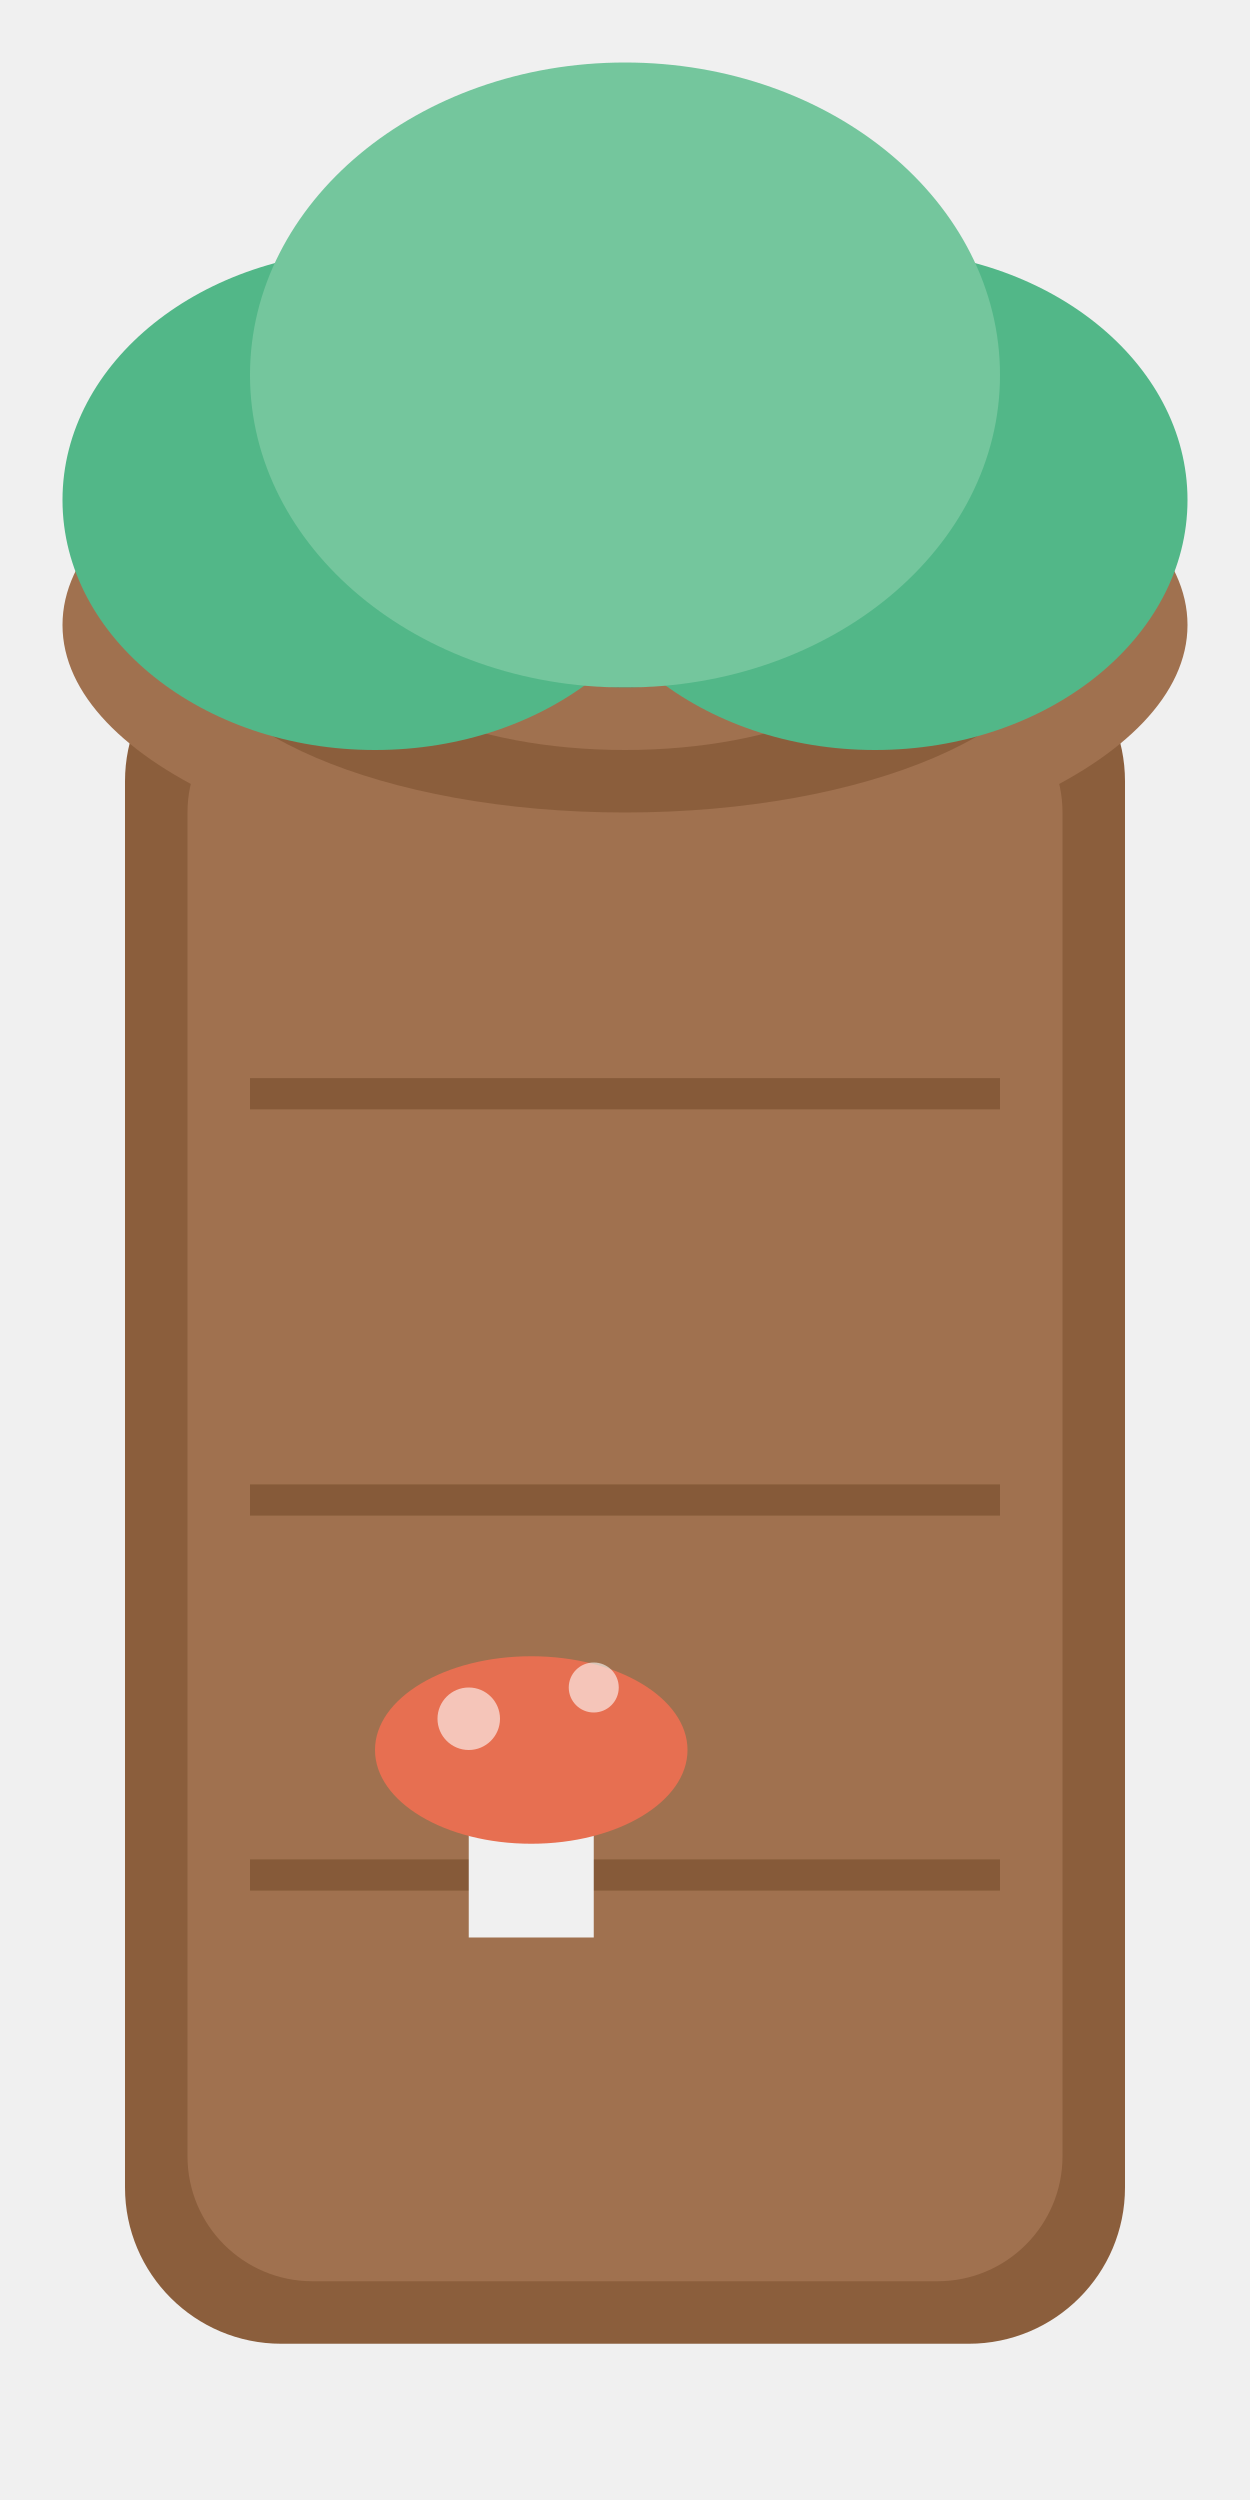
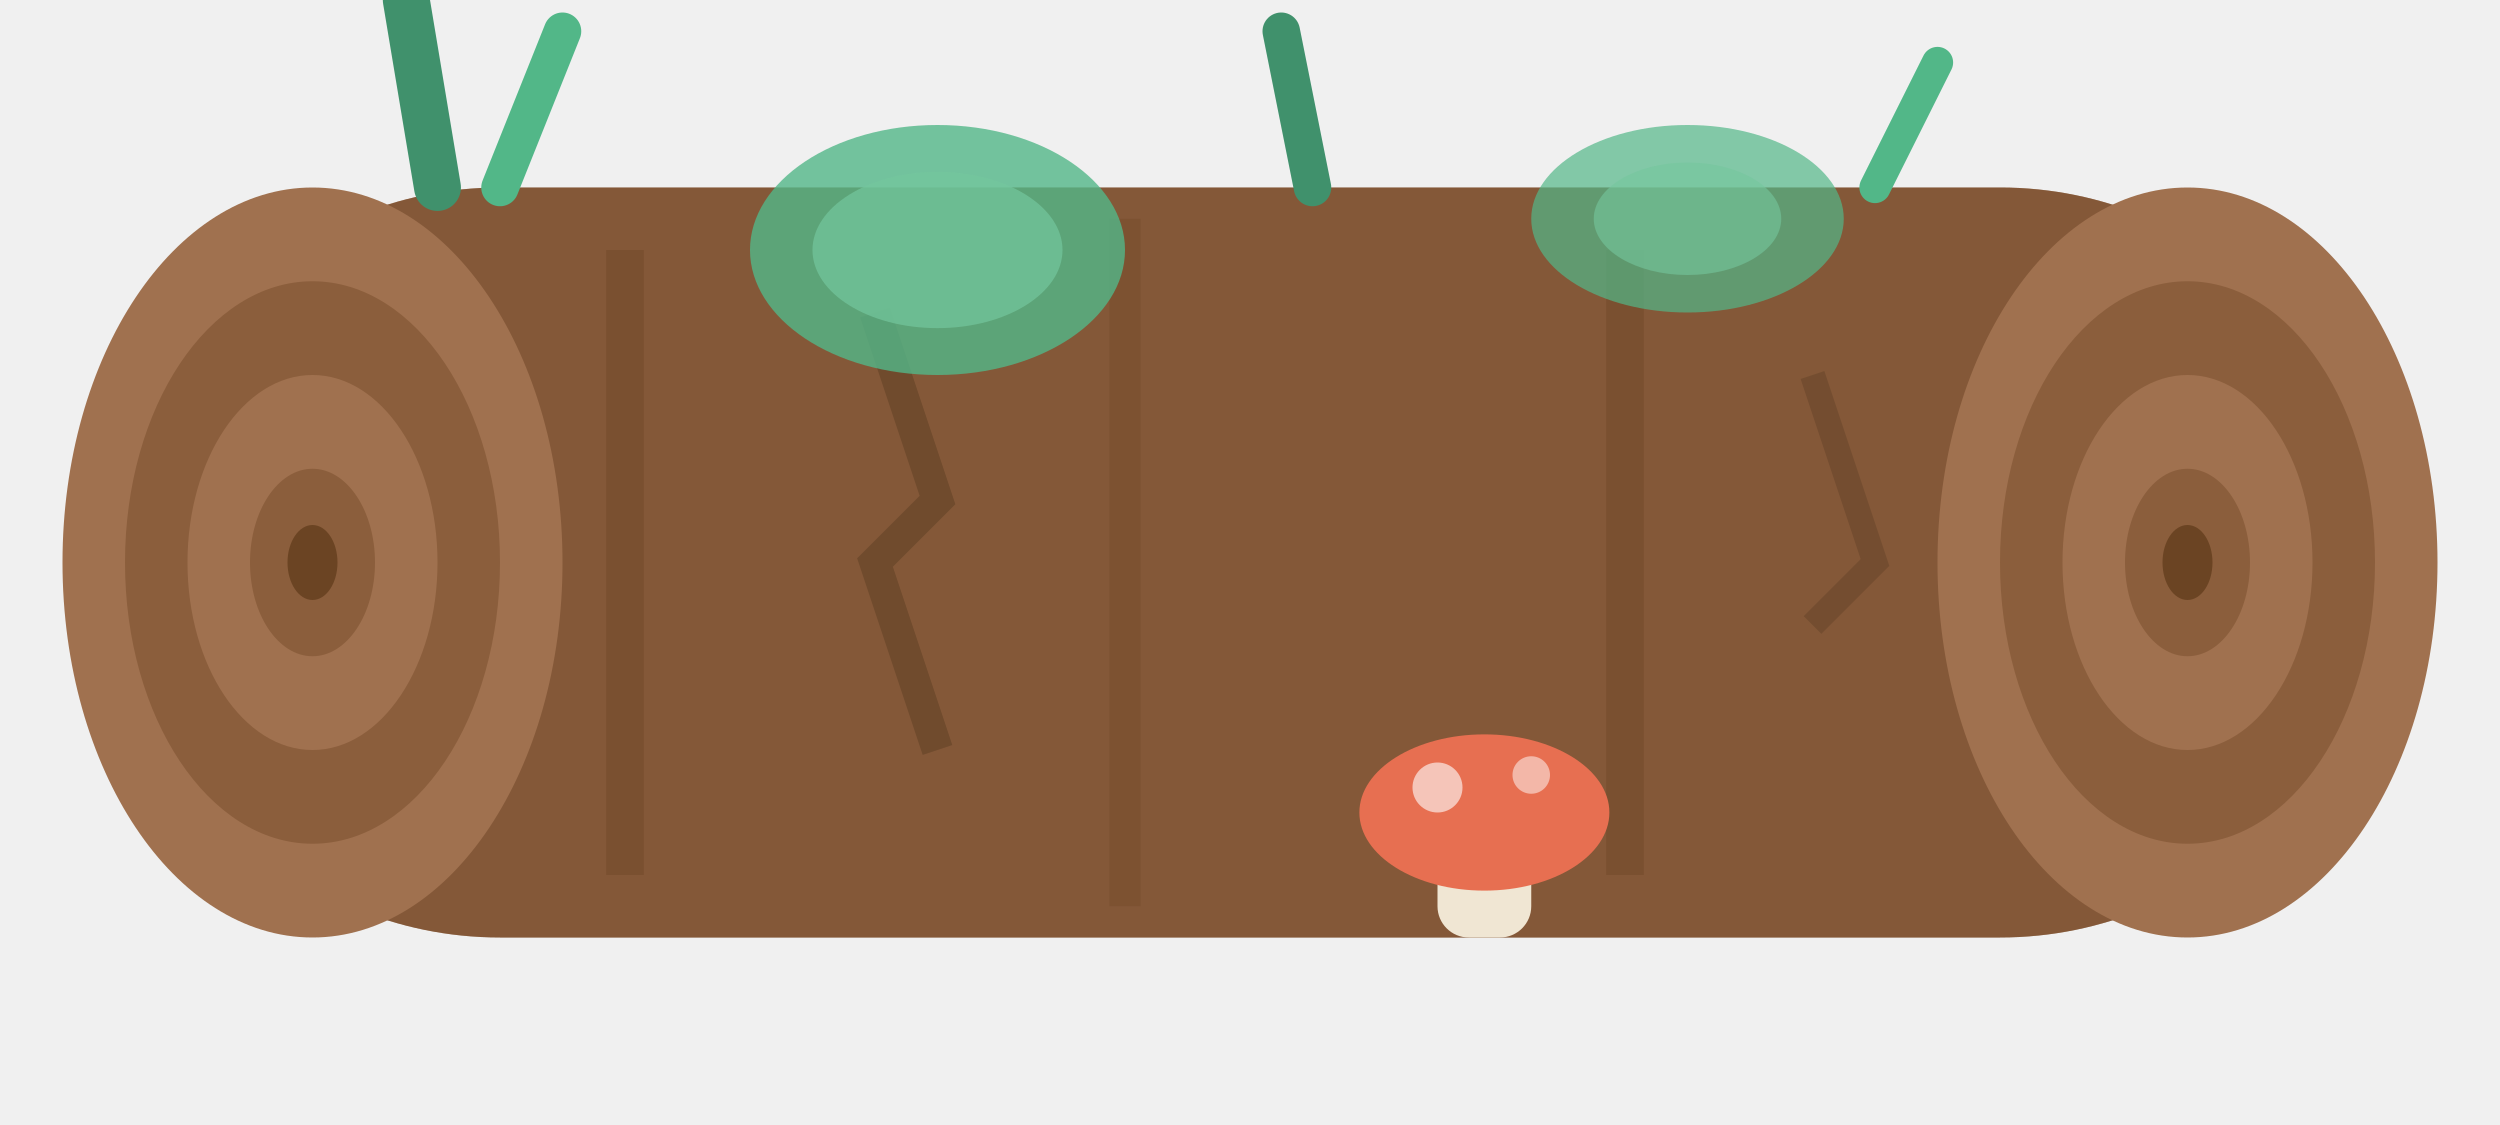
- <svg xmlns="http://www.w3.org/2000/svg" width="40" height="80" viewBox="0 0 40 80">
-   <rect x="4" y="20" width="32" height="55" rx="5" fill="#8B5E3C" />
-   <rect x="6" y="22" width="28" height="51" rx="4" fill="#A0714F" />
-   <ellipse cx="20" cy="20" rx="18" ry="8" fill="#A0714F" />
-   <ellipse cx="20" cy="20" rx="14" ry="6" fill="#8B5E3C" />
-   <ellipse cx="20" cy="20" rx="9" ry="4" fill="#A0714F" />
-   <ellipse cx="20" cy="20" rx="4" ry="2" fill="#6B4423" />
-   <line x1="8" y1="35" x2="32" y2="35" stroke="#6B4423" stroke-width="1" opacity="0.5" />
-   <line x1="8" y1="48" x2="32" y2="48" stroke="#6B4423" stroke-width="1" opacity="0.5" />
-   <line x1="8" y1="60" x2="32" y2="60" stroke="#6B4423" stroke-width="1" opacity="0.5" />
-   <ellipse cx="12" cy="16" rx="10" ry="8" fill="#52b788" />
-   <ellipse cx="28" cy="16" rx="10" ry="8" fill="#52b788" />
-   <ellipse cx="20" cy="12" rx="12" ry="10" fill="#74c69d" />
-   <rect x="15" y="56" width="4" height="6" fill="#f0f0f0" />
-   <ellipse cx="17" cy="56" rx="5" ry="3" fill="#e76f51" />
-   <circle cx="15" cy="55" r="1" fill="white" opacity="0.6" />
-   <circle cx="19" cy="54" r="0.8" fill="white" opacity="0.6" />
+ <svg xmlns="http://www.w3.org/2000/svg" width="80" height="36" viewBox="0 0 80 36">
+   <rect x="4" y="6" width="72" height="24" rx="12" fill="#8B5E3C" />
+   <rect x="4" y="6" width="72" height="24" rx="12" fill="#7A5033" opacity="0.4" />
+   <line x1="20" y1="8" x2="20" y2="28" stroke="#6B4423" stroke-width="1.2" opacity="0.4" />
+   <line x1="36" y1="7" x2="36" y2="29" stroke="#6B4423" stroke-width="1" opacity="0.3" />
+   <line x1="52" y1="8" x2="52" y2="28" stroke="#6B4423" stroke-width="1.2" opacity="0.4" />
+   <path d="M28,10 L30,16 L28,18 L30,24" stroke="#5C3D22" stroke-width="1" fill="none" opacity="0.5" />
+   <path d="M58,12 L60,18 L58,20" stroke="#5C3D22" stroke-width="0.8" fill="none" opacity="0.4" />
+   <ellipse cx="10" cy="18" rx="8" ry="12" fill="#A0714F" />
+   <ellipse cx="10" cy="18" rx="6" ry="9" fill="#8B5E3C" />
+   <ellipse cx="10" cy="18" rx="4" ry="6" fill="#A0714F" />
+   <ellipse cx="10" cy="18" rx="2" ry="3" fill="#8B5E3C" />
+   <ellipse cx="10" cy="18" rx="0.8" ry="1.2" fill="#6B4423" />
+   <ellipse cx="70" cy="18" rx="8" ry="12" fill="#A0714F" />
+   <ellipse cx="70" cy="18" rx="6" ry="9" fill="#8B5E3C" />
+   <ellipse cx="70" cy="18" rx="4" ry="6" fill="#A0714F" />
+   <ellipse cx="70" cy="18" rx="2" ry="3" fill="#8B5E3C" />
+   <ellipse cx="70" cy="18" rx="0.8" ry="1.2" fill="#6B4423" />
+   <ellipse cx="30" cy="8" rx="6" ry="4" fill="#52b788" opacity="0.8" />
+   <ellipse cx="30" cy="8" rx="4" ry="2.5" fill="#74c69d" opacity="0.7" />
+   <ellipse cx="54" cy="7" rx="5" ry="3" fill="#52b788" opacity="0.7" />
+   <ellipse cx="54" cy="7" rx="3" ry="1.8" fill="#74c69d" opacity="0.6" />
+   <path d="M14,6 L13,0" stroke="#40916c" stroke-width="1.5" stroke-linecap="round" />
+   <path d="M16,6 L18,1" stroke="#52b788" stroke-width="1.2" stroke-linecap="round" />
+   <path d="M42,6 L41,1" stroke="#40916c" stroke-width="1.2" stroke-linecap="round" />
+   <path d="M60,6 L62,2" stroke="#52b788" stroke-width="1" stroke-linecap="round" />
+   <rect x="46" y="26" width="3" height="4" fill="#f0e6d3" rx="1" />
+   <ellipse cx="47.5" cy="26" rx="4" ry="2.5" fill="#e76f51" />
+   <circle cx="46" cy="25.2" r="0.8" fill="white" opacity="0.6" />
+   <circle cx="49" cy="24.8" r="0.6" fill="white" opacity="0.5" />
</svg>
